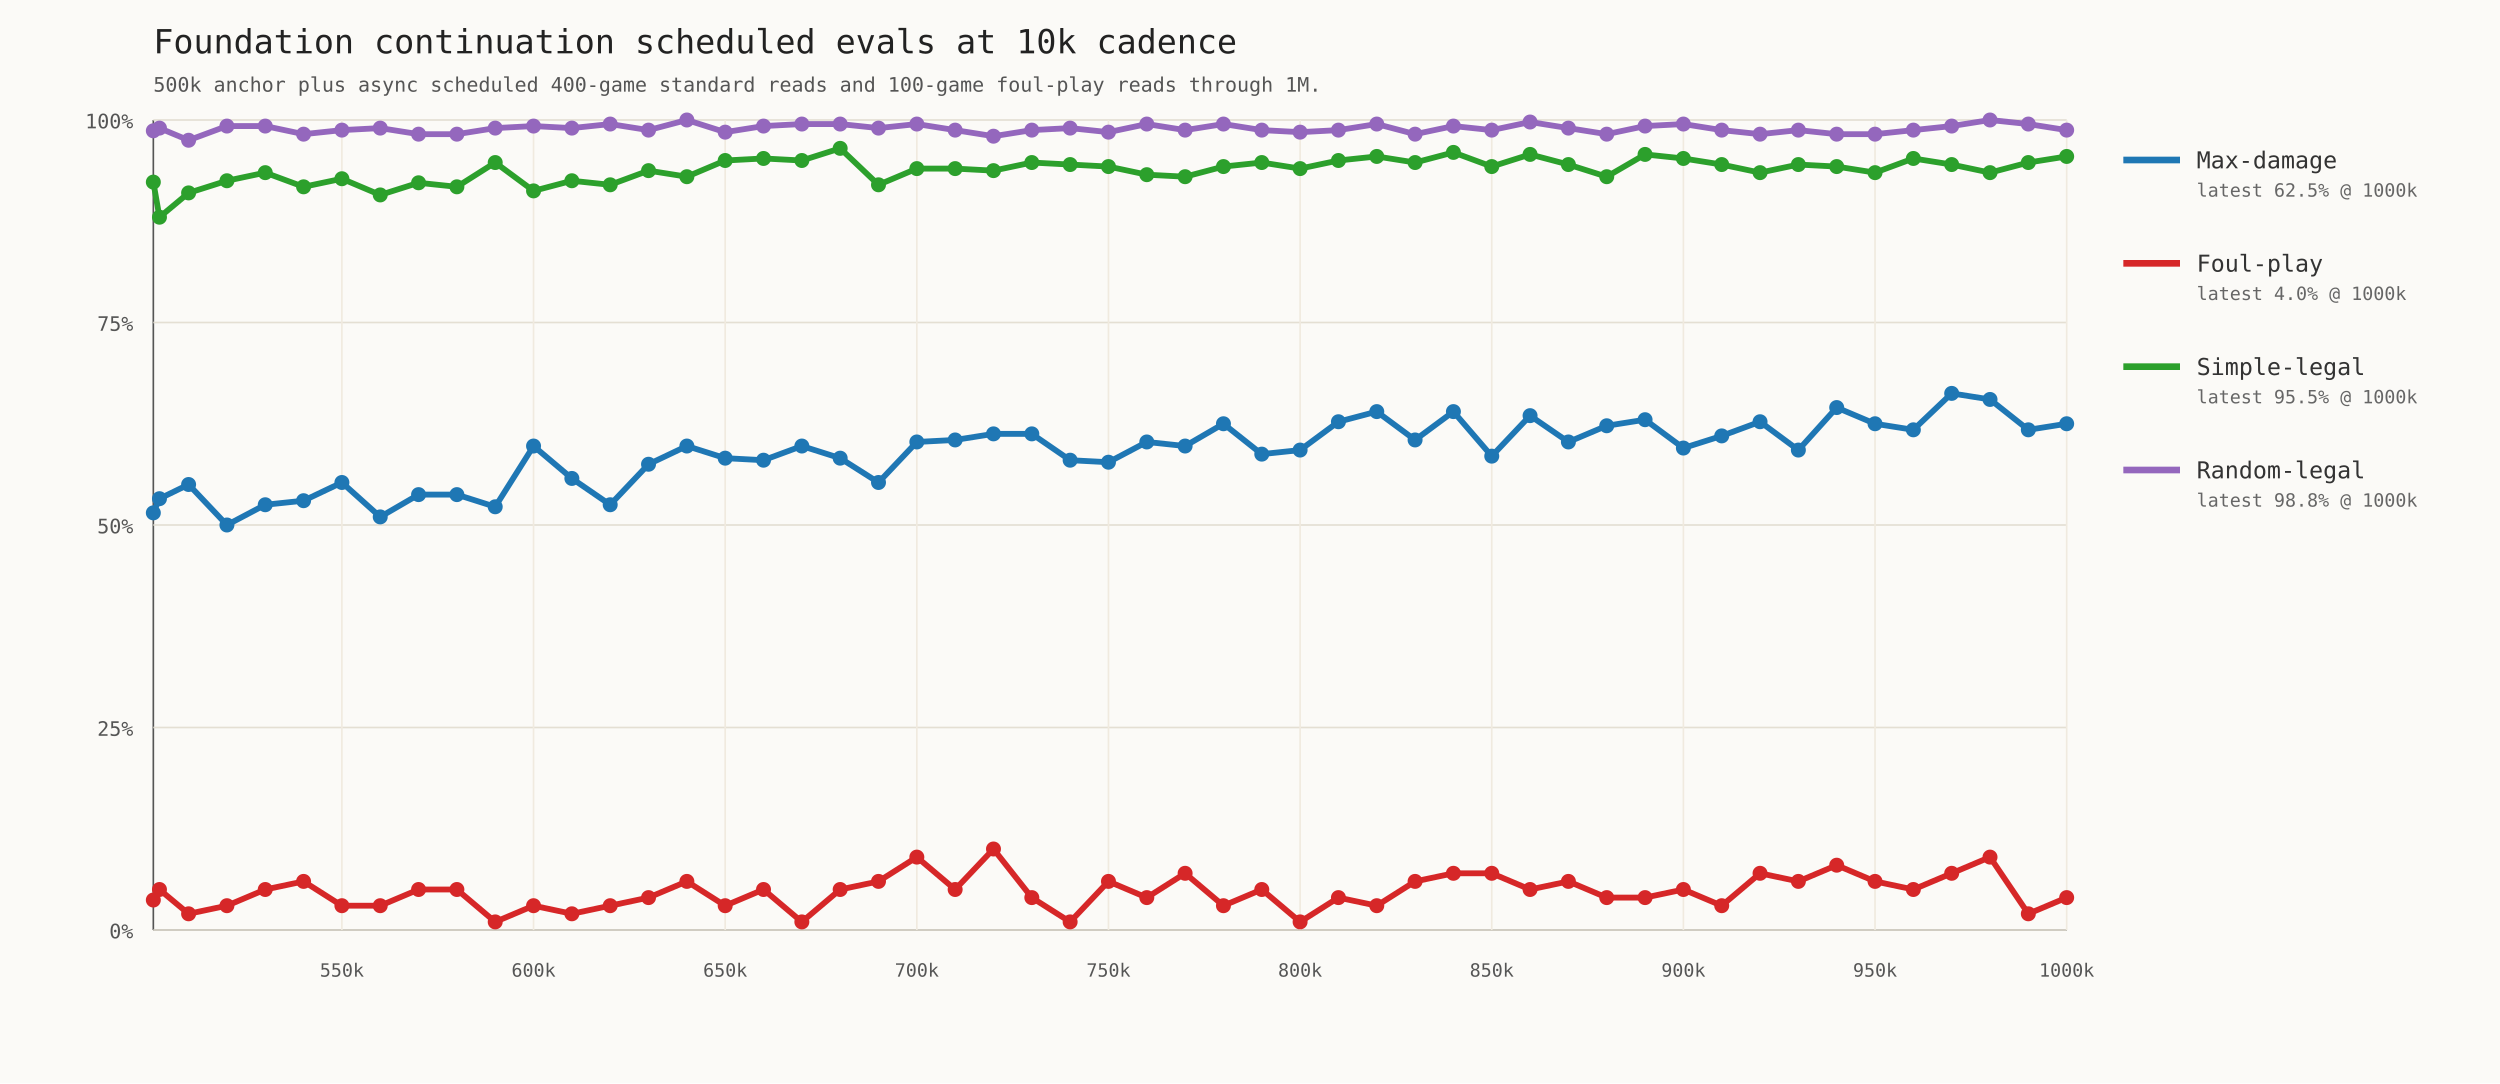
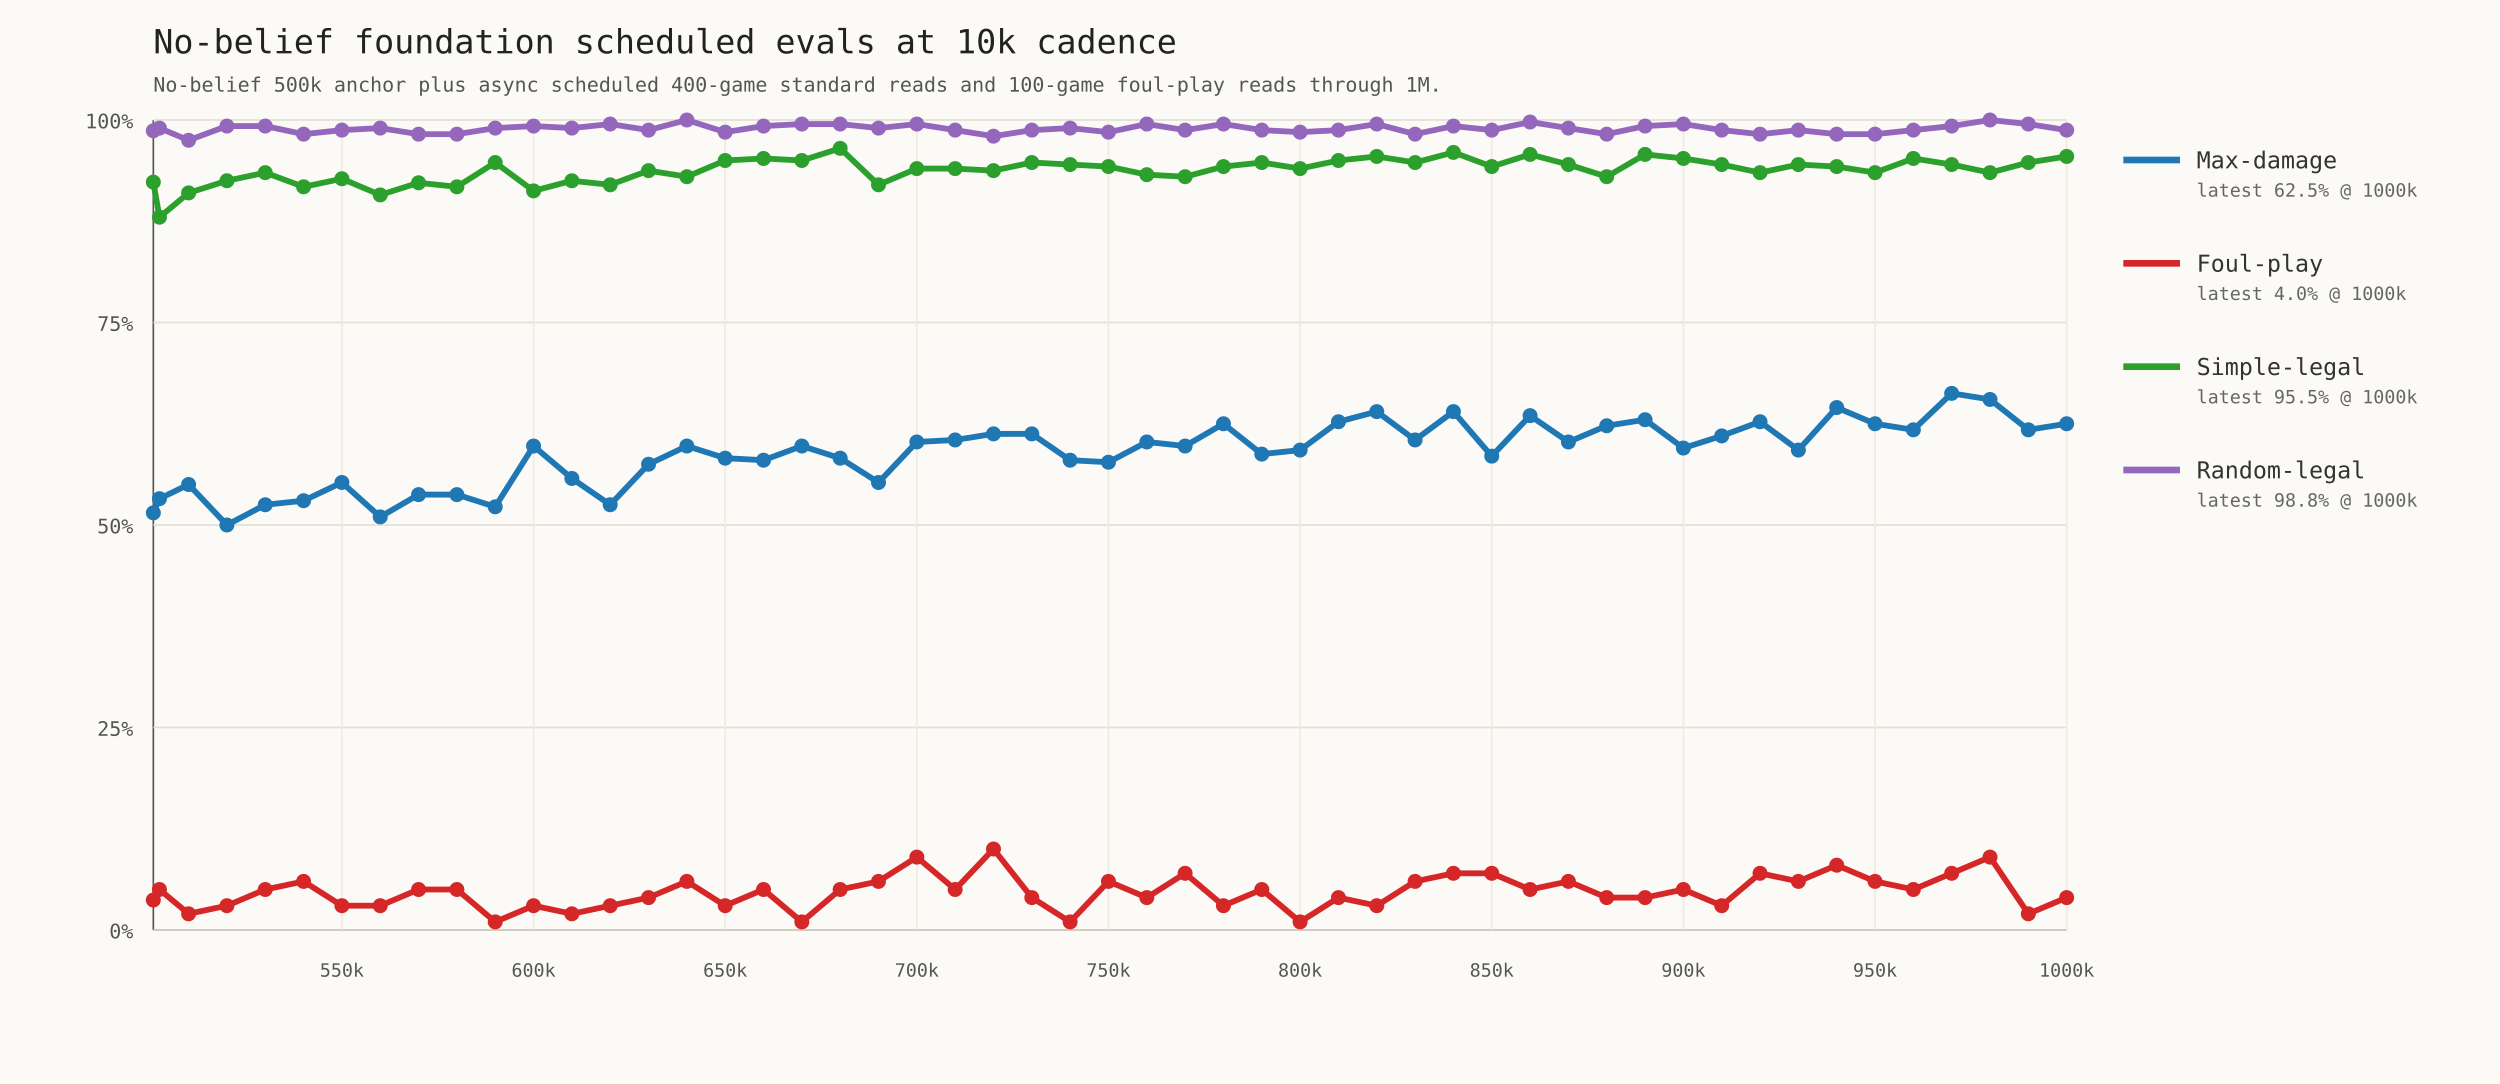
<svg xmlns="http://www.w3.org/2000/svg" width="1500" height="650" viewBox="0 0 1500 650">
  <rect x="0" y="0" width="1500" height="650" fill="#fbfaf7" />
-   <text x="92" y="32" font-family="ui-monospace, Menlo, monospace" font-size="20" fill="#222">Foundation continuation scheduled evals at 10k cadence</text>
-   <text x="92" y="55" font-family="ui-monospace, Menlo, monospace" font-size="12" fill="#555">500k anchor plus async scheduled 400-game standard reads and 100-game foul-play reads through 1M.</text>
+   <text x="92" y="32" font-family="ui-monospace, Menlo, monospace" font-size="20" fill="#222">No-belief foundation scheduled evals at 10k cadence</text>
+   <text x="92" y="55" font-family="ui-monospace, Menlo, monospace" font-size="12" fill="#555">No-belief 500k anchor plus async scheduled 400-game standard reads and 100-game foul-play reads through 1M.</text>
  <line x1="92" y1="72" x2="92" y2="558" stroke="#555" />
  <line x1="92" y1="558" x2="1240" y2="558" stroke="#555" />
  <line x1="92" y1="558.00" x2="1240" y2="558.00" stroke="#e4dfd3" />
  <text x="80" y="563.00" text-anchor="end" font-family="ui-monospace, Menlo, monospace" font-size="12" fill="#555">0%</text>
  <line x1="92" y1="436.50" x2="1240" y2="436.50" stroke="#e4dfd3" />
  <text x="80" y="441.50" text-anchor="end" font-family="ui-monospace, Menlo, monospace" font-size="12" fill="#555">25%</text>
  <line x1="92" y1="315.00" x2="1240" y2="315.00" stroke="#e4dfd3" />
  <text x="80" y="320.00" text-anchor="end" font-family="ui-monospace, Menlo, monospace" font-size="12" fill="#555">50%</text>
  <line x1="92" y1="193.50" x2="1240" y2="193.50" stroke="#e4dfd3" />
  <text x="80" y="198.50" text-anchor="end" font-family="ui-monospace, Menlo, monospace" font-size="12" fill="#555">75%</text>
  <line x1="92" y1="72.00" x2="1240" y2="72.00" stroke="#e4dfd3" />
  <text x="80" y="77.00" text-anchor="end" font-family="ui-monospace, Menlo, monospace" font-size="12" fill="#555">100%</text>
  <line x1="205.14" y1="72" x2="205.14" y2="558" stroke="#f0eadf" />
  <text x="205.14" y="586" text-anchor="middle" font-family="ui-monospace, Menlo, monospace" font-size="11" fill="#555">550k</text>
  <line x1="320.13" y1="72" x2="320.13" y2="558" stroke="#f0eadf" />
  <text x="320.13" y="586" text-anchor="middle" font-family="ui-monospace, Menlo, monospace" font-size="11" fill="#555">600k</text>
  <line x1="435.11" y1="72" x2="435.11" y2="558" stroke="#f0eadf" />
  <text x="435.11" y="586" text-anchor="middle" font-family="ui-monospace, Menlo, monospace" font-size="11" fill="#555">650k</text>
  <line x1="550.10" y1="72" x2="550.10" y2="558" stroke="#f0eadf" />
  <text x="550.10" y="586" text-anchor="middle" font-family="ui-monospace, Menlo, monospace" font-size="11" fill="#555">700k</text>
  <line x1="665.08" y1="72" x2="665.08" y2="558" stroke="#f0eadf" />
  <text x="665.08" y="586" text-anchor="middle" font-family="ui-monospace, Menlo, monospace" font-size="11" fill="#555">750k</text>
  <line x1="780.06" y1="72" x2="780.06" y2="558" stroke="#f0eadf" />
  <text x="780.06" y="586" text-anchor="middle" font-family="ui-monospace, Menlo, monospace" font-size="11" fill="#555">800k</text>
  <line x1="895.05" y1="72" x2="895.05" y2="558" stroke="#f0eadf" />
  <text x="895.05" y="586" text-anchor="middle" font-family="ui-monospace, Menlo, monospace" font-size="11" fill="#555">850k</text>
  <line x1="1010.03" y1="72" x2="1010.03" y2="558" stroke="#f0eadf" />
  <text x="1010.03" y="586" text-anchor="middle" font-family="ui-monospace, Menlo, monospace" font-size="11" fill="#555">900k</text>
  <line x1="1125.02" y1="72" x2="1125.02" y2="558" stroke="#f0eadf" />
  <text x="1125.02" y="586" text-anchor="middle" font-family="ui-monospace, Menlo, monospace" font-size="11" fill="#555">950k</text>
  <line x1="1240.00" y1="72" x2="1240.00" y2="558" stroke="#f0eadf" />
  <text x="1240.00" y="586" text-anchor="middle" font-family="ui-monospace, Menlo, monospace" font-size="11" fill="#555">1000k</text>
  <path d="M92.00,307.71 L95.68,299.21 L113.16,290.70 L136.15,315.00 L159.15,302.85 L182.15,300.42 L205.14,289.49 L228.14,310.14 L251.14,296.77 L274.13,296.77 L297.13,304.07 L320.13,267.62 L343.12,287.06 L366.12,302.85 L389.12,278.55 L412.12,267.62 L435.11,274.90 L458.11,276.12 L481.11,267.62 L504.10,274.90 L527.10,289.49 L550.10,265.18 L573.09,263.97 L596.09,260.32 L619.09,260.32 L642.08,276.12 L665.08,277.33 L688.08,265.18 L711.07,267.62 L734.07,254.25 L757.07,272.48 L780.06,270.04 L803.06,253.04 L826.06,246.96 L849.05,263.97 L872.05,246.96 L895.05,273.69 L918.04,249.39 L941.04,265.18 L964.04,255.46 L987.04,251.82 L1010.03,268.83 L1033.03,261.54 L1056.03,253.04 L1079.02,270.04 L1102.02,244.53 L1125.02,254.25 L1148.01,257.89 L1171.01,236.03 L1194.01,239.67 L1217.00,257.89 L1240.00,254.25" fill="none" stroke="#1f77b4" stroke-width="3.5" stroke-linecap="round" stroke-linejoin="round" />
  <circle cx="92.00" cy="307.71" r="4.5" fill="#1f77b4" />
  <circle cx="95.68" cy="299.21" r="4.5" fill="#1f77b4" />
  <circle cx="113.16" cy="290.70" r="4.5" fill="#1f77b4" />
  <circle cx="136.15" cy="315.00" r="4.5" fill="#1f77b4" />
  <circle cx="159.15" cy="302.85" r="4.5" fill="#1f77b4" />
  <circle cx="182.15" cy="300.42" r="4.5" fill="#1f77b4" />
  <circle cx="205.14" cy="289.49" r="4.5" fill="#1f77b4" />
  <circle cx="228.14" cy="310.14" r="4.5" fill="#1f77b4" />
  <circle cx="251.14" cy="296.77" r="4.5" fill="#1f77b4" />
  <circle cx="274.13" cy="296.77" r="4.5" fill="#1f77b4" />
  <circle cx="297.13" cy="304.07" r="4.5" fill="#1f77b4" />
  <circle cx="320.13" cy="267.62" r="4.5" fill="#1f77b4" />
  <circle cx="343.12" cy="287.06" r="4.5" fill="#1f77b4" />
  <circle cx="366.12" cy="302.85" r="4.5" fill="#1f77b4" />
  <circle cx="389.12" cy="278.55" r="4.5" fill="#1f77b4" />
  <circle cx="412.12" cy="267.62" r="4.5" fill="#1f77b4" />
  <circle cx="435.11" cy="274.90" r="4.5" fill="#1f77b4" />
  <circle cx="458.11" cy="276.12" r="4.5" fill="#1f77b4" />
  <circle cx="481.11" cy="267.62" r="4.5" fill="#1f77b4" />
  <circle cx="504.10" cy="274.90" r="4.5" fill="#1f77b4" />
  <circle cx="527.10" cy="289.49" r="4.5" fill="#1f77b4" />
  <circle cx="550.10" cy="265.18" r="4.5" fill="#1f77b4" />
  <circle cx="573.09" cy="263.97" r="4.5" fill="#1f77b4" />
  <circle cx="596.09" cy="260.32" r="4.5" fill="#1f77b4" />
  <circle cx="619.09" cy="260.32" r="4.5" fill="#1f77b4" />
  <circle cx="642.08" cy="276.12" r="4.5" fill="#1f77b4" />
  <circle cx="665.08" cy="277.33" r="4.5" fill="#1f77b4" />
  <circle cx="688.08" cy="265.18" r="4.5" fill="#1f77b4" />
  <circle cx="711.07" cy="267.62" r="4.5" fill="#1f77b4" />
  <circle cx="734.07" cy="254.25" r="4.5" fill="#1f77b4" />
  <circle cx="757.07" cy="272.48" r="4.5" fill="#1f77b4" />
  <circle cx="780.06" cy="270.04" r="4.5" fill="#1f77b4" />
  <circle cx="803.06" cy="253.04" r="4.5" fill="#1f77b4" />
  <circle cx="826.06" cy="246.96" r="4.5" fill="#1f77b4" />
  <circle cx="849.05" cy="263.97" r="4.5" fill="#1f77b4" />
  <circle cx="872.05" cy="246.96" r="4.5" fill="#1f77b4" />
  <circle cx="895.05" cy="273.69" r="4.5" fill="#1f77b4" />
  <circle cx="918.04" cy="249.39" r="4.5" fill="#1f77b4" />
  <circle cx="941.04" cy="265.18" r="4.5" fill="#1f77b4" />
  <circle cx="964.04" cy="255.46" r="4.5" fill="#1f77b4" />
  <circle cx="987.04" cy="251.82" r="4.5" fill="#1f77b4" />
  <circle cx="1010.03" cy="268.83" r="4.5" fill="#1f77b4" />
  <circle cx="1033.03" cy="261.54" r="4.5" fill="#1f77b4" />
  <circle cx="1056.03" cy="253.04" r="4.5" fill="#1f77b4" />
  <circle cx="1079.02" cy="270.04" r="4.5" fill="#1f77b4" />
  <circle cx="1102.02" cy="244.53" r="4.5" fill="#1f77b4" />
  <circle cx="1125.02" cy="254.25" r="4.5" fill="#1f77b4" />
  <circle cx="1148.01" cy="257.89" r="4.5" fill="#1f77b4" />
  <circle cx="1171.01" cy="236.03" r="4.5" fill="#1f77b4" />
  <circle cx="1194.01" cy="239.67" r="4.5" fill="#1f77b4" />
  <circle cx="1217.00" cy="257.89" r="4.5" fill="#1f77b4" />
  <circle cx="1240.00" cy="254.25" r="4.5" fill="#1f77b4" />
  <line x1="1274" y1="96" x2="1308" y2="96" stroke="#1f77b4" stroke-width="4" />
  <text x="1318" y="101" font-family="ui-monospace, Menlo, monospace" font-size="14" fill="#333">Max-damage</text>
  <text x="1318" y="118" font-family="ui-monospace, Menlo, monospace" font-size="11" fill="#666">latest 62.5% @ 1000k</text>
  <path d="M92.00,540.02 L95.68,533.70 L113.16,548.28 L136.15,543.42 L159.15,533.70 L182.15,528.84 L205.14,543.42 L228.14,543.42 L251.14,533.70 L274.13,533.70 L297.13,553.14 L320.13,543.42 L343.12,548.28 L366.12,543.42 L389.12,538.56 L412.12,528.84 L435.11,543.42 L458.11,533.70 L481.11,553.14 L504.10,533.70 L527.10,528.84 L550.10,514.26 L573.09,533.70 L596.09,509.40 L619.09,538.56 L642.08,553.14 L665.08,528.84 L688.08,538.56 L711.07,523.98 L734.07,543.42 L757.07,533.70 L780.06,553.14 L803.06,538.56 L826.06,543.42 L849.05,528.84 L872.05,523.98 L895.05,523.98 L918.04,533.70 L941.04,528.84 L964.04,538.56 L987.04,538.56 L1010.03,533.70 L1033.03,543.42 L1056.03,523.98 L1079.02,528.84 L1102.02,519.12 L1125.02,528.84 L1148.01,533.70 L1171.01,523.98 L1194.01,514.26 L1217.00,548.28 L1240.00,538.56" fill="none" stroke="#d62728" stroke-width="3.5" stroke-linecap="round" stroke-linejoin="round" />
  <circle cx="92.00" cy="540.02" r="4.5" fill="#d62728" />
  <circle cx="95.68" cy="533.70" r="4.5" fill="#d62728" />
  <circle cx="113.16" cy="548.28" r="4.5" fill="#d62728" />
  <circle cx="136.15" cy="543.42" r="4.5" fill="#d62728" />
  <circle cx="159.15" cy="533.70" r="4.5" fill="#d62728" />
  <circle cx="182.15" cy="528.84" r="4.5" fill="#d62728" />
  <circle cx="205.14" cy="543.42" r="4.5" fill="#d62728" />
  <circle cx="228.14" cy="543.42" r="4.5" fill="#d62728" />
  <circle cx="251.14" cy="533.70" r="4.5" fill="#d62728" />
  <circle cx="274.13" cy="533.70" r="4.5" fill="#d62728" />
  <circle cx="297.13" cy="553.14" r="4.5" fill="#d62728" />
  <circle cx="320.13" cy="543.42" r="4.5" fill="#d62728" />
  <circle cx="343.12" cy="548.28" r="4.5" fill="#d62728" />
  <circle cx="366.12" cy="543.42" r="4.5" fill="#d62728" />
  <circle cx="389.12" cy="538.56" r="4.5" fill="#d62728" />
  <circle cx="412.12" cy="528.84" r="4.5" fill="#d62728" />
  <circle cx="435.11" cy="543.42" r="4.5" fill="#d62728" />
  <circle cx="458.11" cy="533.70" r="4.5" fill="#d62728" />
  <circle cx="481.11" cy="553.14" r="4.5" fill="#d62728" />
  <circle cx="504.10" cy="533.70" r="4.5" fill="#d62728" />
  <circle cx="527.10" cy="528.84" r="4.5" fill="#d62728" />
  <circle cx="550.10" cy="514.26" r="4.5" fill="#d62728" />
  <circle cx="573.09" cy="533.70" r="4.5" fill="#d62728" />
  <circle cx="596.09" cy="509.40" r="4.5" fill="#d62728" />
  <circle cx="619.09" cy="538.56" r="4.5" fill="#d62728" />
  <circle cx="642.08" cy="553.14" r="4.5" fill="#d62728" />
  <circle cx="665.08" cy="528.84" r="4.5" fill="#d62728" />
  <circle cx="688.08" cy="538.56" r="4.5" fill="#d62728" />
  <circle cx="711.07" cy="523.98" r="4.5" fill="#d62728" />
  <circle cx="734.07" cy="543.42" r="4.5" fill="#d62728" />
  <circle cx="757.07" cy="533.70" r="4.5" fill="#d62728" />
  <circle cx="780.06" cy="553.14" r="4.5" fill="#d62728" />
  <circle cx="803.06" cy="538.56" r="4.5" fill="#d62728" />
  <circle cx="826.06" cy="543.42" r="4.5" fill="#d62728" />
  <circle cx="849.05" cy="528.84" r="4.5" fill="#d62728" />
  <circle cx="872.05" cy="523.98" r="4.5" fill="#d62728" />
  <circle cx="895.05" cy="523.98" r="4.5" fill="#d62728" />
  <circle cx="918.04" cy="533.70" r="4.5" fill="#d62728" />
  <circle cx="941.04" cy="528.84" r="4.5" fill="#d62728" />
  <circle cx="964.04" cy="538.56" r="4.5" fill="#d62728" />
  <circle cx="987.04" cy="538.56" r="4.5" fill="#d62728" />
  <circle cx="1010.03" cy="533.70" r="4.5" fill="#d62728" />
  <circle cx="1033.03" cy="543.42" r="4.5" fill="#d62728" />
  <circle cx="1056.03" cy="523.98" r="4.5" fill="#d62728" />
  <circle cx="1079.02" cy="528.84" r="4.5" fill="#d62728" />
  <circle cx="1102.02" cy="519.12" r="4.5" fill="#d62728" />
  <circle cx="1125.02" cy="528.84" r="4.5" fill="#d62728" />
  <circle cx="1148.01" cy="533.70" r="4.5" fill="#d62728" />
  <circle cx="1171.01" cy="523.98" r="4.5" fill="#d62728" />
  <circle cx="1194.01" cy="514.26" r="4.5" fill="#d62728" />
  <circle cx="1217.00" cy="548.28" r="4.5" fill="#d62728" />
  <circle cx="1240.00" cy="538.56" r="4.5" fill="#d62728" />
  <line x1="1274" y1="158" x2="1308" y2="158" stroke="#d62728" stroke-width="4" />
  <text x="1318" y="163" font-family="ui-monospace, Menlo, monospace" font-size="14" fill="#333">Foul-play</text>
  <text x="1318" y="180" font-family="ui-monospace, Menlo, monospace" font-size="11" fill="#666">latest 4.0% @ 1000k</text>
  <path d="M92.00,109.26 L95.68,130.32 L113.16,115.74 L136.15,108.45 L159.15,103.59 L182.15,112.09 L205.14,107.24 L228.14,116.96 L251.14,109.67 L274.13,112.09 L297.13,97.52 L320.13,114.53 L343.12,108.45 L366.12,110.88 L389.12,102.38 L412.12,106.02 L435.11,96.30 L458.11,95.08 L481.11,96.30 L504.10,89.01 L527.10,110.88 L550.10,101.16 L573.09,101.16 L596.09,102.38 L619.09,97.52 L642.08,98.73 L665.08,99.94 L688.08,104.81 L711.07,106.02 L734.07,99.94 L757.07,97.52 L780.06,101.16 L803.06,96.30 L826.06,93.87 L849.05,97.52 L872.05,91.44 L895.05,99.94 L918.04,92.65 L941.04,98.73 L964.04,106.02 L987.04,92.65 L1010.03,95.08 L1033.03,98.73 L1056.03,103.59 L1079.02,98.73 L1102.02,99.94 L1125.02,103.59 L1148.01,95.08 L1171.01,98.73 L1194.01,103.59 L1217.00,97.52 L1240.00,93.87" fill="none" stroke="#2ca02c" stroke-width="3.5" stroke-linecap="round" stroke-linejoin="round" />
  <circle cx="92.00" cy="109.26" r="4.5" fill="#2ca02c" />
  <circle cx="95.68" cy="130.32" r="4.5" fill="#2ca02c" />
  <circle cx="113.16" cy="115.74" r="4.5" fill="#2ca02c" />
  <circle cx="136.15" cy="108.45" r="4.5" fill="#2ca02c" />
  <circle cx="159.15" cy="103.59" r="4.5" fill="#2ca02c" />
  <circle cx="182.15" cy="112.09" r="4.5" fill="#2ca02c" />
  <circle cx="205.14" cy="107.24" r="4.5" fill="#2ca02c" />
  <circle cx="228.14" cy="116.96" r="4.5" fill="#2ca02c" />
  <circle cx="251.14" cy="109.67" r="4.5" fill="#2ca02c" />
  <circle cx="274.13" cy="112.09" r="4.5" fill="#2ca02c" />
  <circle cx="297.13" cy="97.52" r="4.5" fill="#2ca02c" />
  <circle cx="320.13" cy="114.53" r="4.5" fill="#2ca02c" />
  <circle cx="343.12" cy="108.45" r="4.5" fill="#2ca02c" />
  <circle cx="366.12" cy="110.88" r="4.5" fill="#2ca02c" />
  <circle cx="389.12" cy="102.38" r="4.5" fill="#2ca02c" />
  <circle cx="412.12" cy="106.02" r="4.5" fill="#2ca02c" />
  <circle cx="435.11" cy="96.30" r="4.5" fill="#2ca02c" />
  <circle cx="458.11" cy="95.08" r="4.5" fill="#2ca02c" />
  <circle cx="481.11" cy="96.30" r="4.5" fill="#2ca02c" />
  <circle cx="504.10" cy="89.01" r="4.5" fill="#2ca02c" />
  <circle cx="527.10" cy="110.88" r="4.5" fill="#2ca02c" />
  <circle cx="550.10" cy="101.16" r="4.5" fill="#2ca02c" />
  <circle cx="573.09" cy="101.16" r="4.5" fill="#2ca02c" />
  <circle cx="596.09" cy="102.38" r="4.5" fill="#2ca02c" />
  <circle cx="619.09" cy="97.52" r="4.5" fill="#2ca02c" />
  <circle cx="642.08" cy="98.73" r="4.5" fill="#2ca02c" />
  <circle cx="665.08" cy="99.94" r="4.5" fill="#2ca02c" />
  <circle cx="688.08" cy="104.81" r="4.5" fill="#2ca02c" />
  <circle cx="711.07" cy="106.02" r="4.5" fill="#2ca02c" />
  <circle cx="734.07" cy="99.94" r="4.5" fill="#2ca02c" />
  <circle cx="757.07" cy="97.52" r="4.5" fill="#2ca02c" />
  <circle cx="780.06" cy="101.16" r="4.5" fill="#2ca02c" />
  <circle cx="803.06" cy="96.30" r="4.5" fill="#2ca02c" />
  <circle cx="826.06" cy="93.87" r="4.5" fill="#2ca02c" />
  <circle cx="849.05" cy="97.52" r="4.5" fill="#2ca02c" />
  <circle cx="872.05" cy="91.44" r="4.5" fill="#2ca02c" />
  <circle cx="895.05" cy="99.94" r="4.5" fill="#2ca02c" />
  <circle cx="918.04" cy="92.65" r="4.5" fill="#2ca02c" />
  <circle cx="941.04" cy="98.73" r="4.5" fill="#2ca02c" />
  <circle cx="964.04" cy="106.02" r="4.5" fill="#2ca02c" />
  <circle cx="987.04" cy="92.65" r="4.5" fill="#2ca02c" />
  <circle cx="1010.03" cy="95.08" r="4.5" fill="#2ca02c" />
  <circle cx="1033.03" cy="98.73" r="4.5" fill="#2ca02c" />
  <circle cx="1056.03" cy="103.59" r="4.5" fill="#2ca02c" />
  <circle cx="1079.02" cy="98.73" r="4.5" fill="#2ca02c" />
  <circle cx="1102.02" cy="99.94" r="4.5" fill="#2ca02c" />
  <circle cx="1125.02" cy="103.59" r="4.5" fill="#2ca02c" />
  <circle cx="1148.01" cy="95.08" r="4.5" fill="#2ca02c" />
  <circle cx="1171.01" cy="98.73" r="4.5" fill="#2ca02c" />
  <circle cx="1194.01" cy="103.59" r="4.5" fill="#2ca02c" />
  <circle cx="1217.00" cy="97.52" r="4.5" fill="#2ca02c" />
  <circle cx="1240.00" cy="93.87" r="4.5" fill="#2ca02c" />
  <line x1="1274" y1="220" x2="1308" y2="220" stroke="#2ca02c" stroke-width="4" />
  <text x="1318" y="225" font-family="ui-monospace, Menlo, monospace" font-size="14" fill="#333">Simple-legal</text>
  <text x="1318" y="242" font-family="ui-monospace, Menlo, monospace" font-size="11" fill="#666">latest 95.5% @ 1000k</text>
  <path d="M92.00,78.48 L95.68,76.86 L113.16,84.15 L136.15,75.64 L159.15,75.64 L182.15,80.50 L205.14,78.07 L228.14,76.86 L251.14,80.50 L274.13,80.50 L297.13,76.86 L320.13,75.64 L343.12,76.86 L366.12,74.43 L389.12,78.07 L412.12,72.00 L435.11,79.29 L458.11,75.64 L481.11,74.43 L504.10,74.43 L527.10,76.86 L550.10,74.43 L573.09,78.07 L596.09,81.72 L619.09,78.07 L642.08,76.86 L665.08,79.29 L688.08,74.43 L711.07,78.07 L734.07,74.43 L757.07,78.07 L780.06,79.29 L803.06,78.07 L826.06,74.43 L849.05,80.50 L872.05,75.64 L895.05,78.07 L918.04,73.21 L941.04,76.86 L964.04,80.50 L987.04,75.64 L1010.03,74.43 L1033.03,78.07 L1056.03,80.50 L1079.02,78.07 L1102.02,80.50 L1125.02,80.50 L1148.01,78.07 L1171.01,75.64 L1194.01,72.00 L1217.00,74.43 L1240.00,78.07" fill="none" stroke="#9467bd" stroke-width="3.5" stroke-linecap="round" stroke-linejoin="round" />
  <circle cx="92.00" cy="78.48" r="4.5" fill="#9467bd" />
  <circle cx="95.68" cy="76.86" r="4.5" fill="#9467bd" />
  <circle cx="113.16" cy="84.15" r="4.5" fill="#9467bd" />
  <circle cx="136.15" cy="75.64" r="4.5" fill="#9467bd" />
  <circle cx="159.15" cy="75.64" r="4.5" fill="#9467bd" />
  <circle cx="182.15" cy="80.50" r="4.5" fill="#9467bd" />
  <circle cx="205.14" cy="78.07" r="4.5" fill="#9467bd" />
  <circle cx="228.14" cy="76.86" r="4.5" fill="#9467bd" />
  <circle cx="251.14" cy="80.50" r="4.5" fill="#9467bd" />
  <circle cx="274.13" cy="80.50" r="4.5" fill="#9467bd" />
  <circle cx="297.13" cy="76.86" r="4.5" fill="#9467bd" />
  <circle cx="320.13" cy="75.64" r="4.5" fill="#9467bd" />
  <circle cx="343.12" cy="76.86" r="4.5" fill="#9467bd" />
  <circle cx="366.12" cy="74.43" r="4.5" fill="#9467bd" />
  <circle cx="389.12" cy="78.07" r="4.5" fill="#9467bd" />
  <circle cx="412.12" cy="72.00" r="4.5" fill="#9467bd" />
  <circle cx="435.11" cy="79.29" r="4.5" fill="#9467bd" />
  <circle cx="458.11" cy="75.64" r="4.5" fill="#9467bd" />
  <circle cx="481.11" cy="74.43" r="4.5" fill="#9467bd" />
  <circle cx="504.10" cy="74.43" r="4.5" fill="#9467bd" />
  <circle cx="527.10" cy="76.86" r="4.5" fill="#9467bd" />
  <circle cx="550.10" cy="74.43" r="4.5" fill="#9467bd" />
  <circle cx="573.09" cy="78.07" r="4.5" fill="#9467bd" />
  <circle cx="596.09" cy="81.72" r="4.5" fill="#9467bd" />
  <circle cx="619.09" cy="78.07" r="4.5" fill="#9467bd" />
  <circle cx="642.08" cy="76.86" r="4.5" fill="#9467bd" />
  <circle cx="665.08" cy="79.29" r="4.5" fill="#9467bd" />
  <circle cx="688.08" cy="74.43" r="4.5" fill="#9467bd" />
  <circle cx="711.07" cy="78.07" r="4.5" fill="#9467bd" />
  <circle cx="734.07" cy="74.43" r="4.5" fill="#9467bd" />
  <circle cx="757.07" cy="78.07" r="4.5" fill="#9467bd" />
  <circle cx="780.06" cy="79.29" r="4.5" fill="#9467bd" />
  <circle cx="803.06" cy="78.07" r="4.5" fill="#9467bd" />
  <circle cx="826.06" cy="74.43" r="4.5" fill="#9467bd" />
  <circle cx="849.05" cy="80.50" r="4.5" fill="#9467bd" />
  <circle cx="872.05" cy="75.64" r="4.5" fill="#9467bd" />
  <circle cx="895.05" cy="78.07" r="4.5" fill="#9467bd" />
  <circle cx="918.04" cy="73.21" r="4.5" fill="#9467bd" />
  <circle cx="941.04" cy="76.86" r="4.5" fill="#9467bd" />
  <circle cx="964.04" cy="80.50" r="4.5" fill="#9467bd" />
  <circle cx="987.04" cy="75.64" r="4.5" fill="#9467bd" />
  <circle cx="1010.03" cy="74.43" r="4.5" fill="#9467bd" />
  <circle cx="1033.03" cy="78.07" r="4.5" fill="#9467bd" />
  <circle cx="1056.03" cy="80.50" r="4.5" fill="#9467bd" />
  <circle cx="1079.02" cy="78.07" r="4.5" fill="#9467bd" />
  <circle cx="1102.02" cy="80.50" r="4.5" fill="#9467bd" />
  <circle cx="1125.02" cy="80.50" r="4.5" fill="#9467bd" />
  <circle cx="1148.01" cy="78.07" r="4.5" fill="#9467bd" />
  <circle cx="1171.01" cy="75.64" r="4.5" fill="#9467bd" />
  <circle cx="1194.01" cy="72.00" r="4.5" fill="#9467bd" />
  <circle cx="1217.00" cy="74.43" r="4.5" fill="#9467bd" />
  <circle cx="1240.00" cy="78.07" r="4.5" fill="#9467bd" />
  <line x1="1274" y1="282" x2="1308" y2="282" stroke="#9467bd" stroke-width="4" />
  <text x="1318" y="287" font-family="ui-monospace, Menlo, monospace" font-size="14" fill="#333">Random-legal</text>
  <text x="1318" y="304" font-family="ui-monospace, Menlo, monospace" font-size="11" fill="#666">latest 98.8% @ 1000k</text>
</svg>
